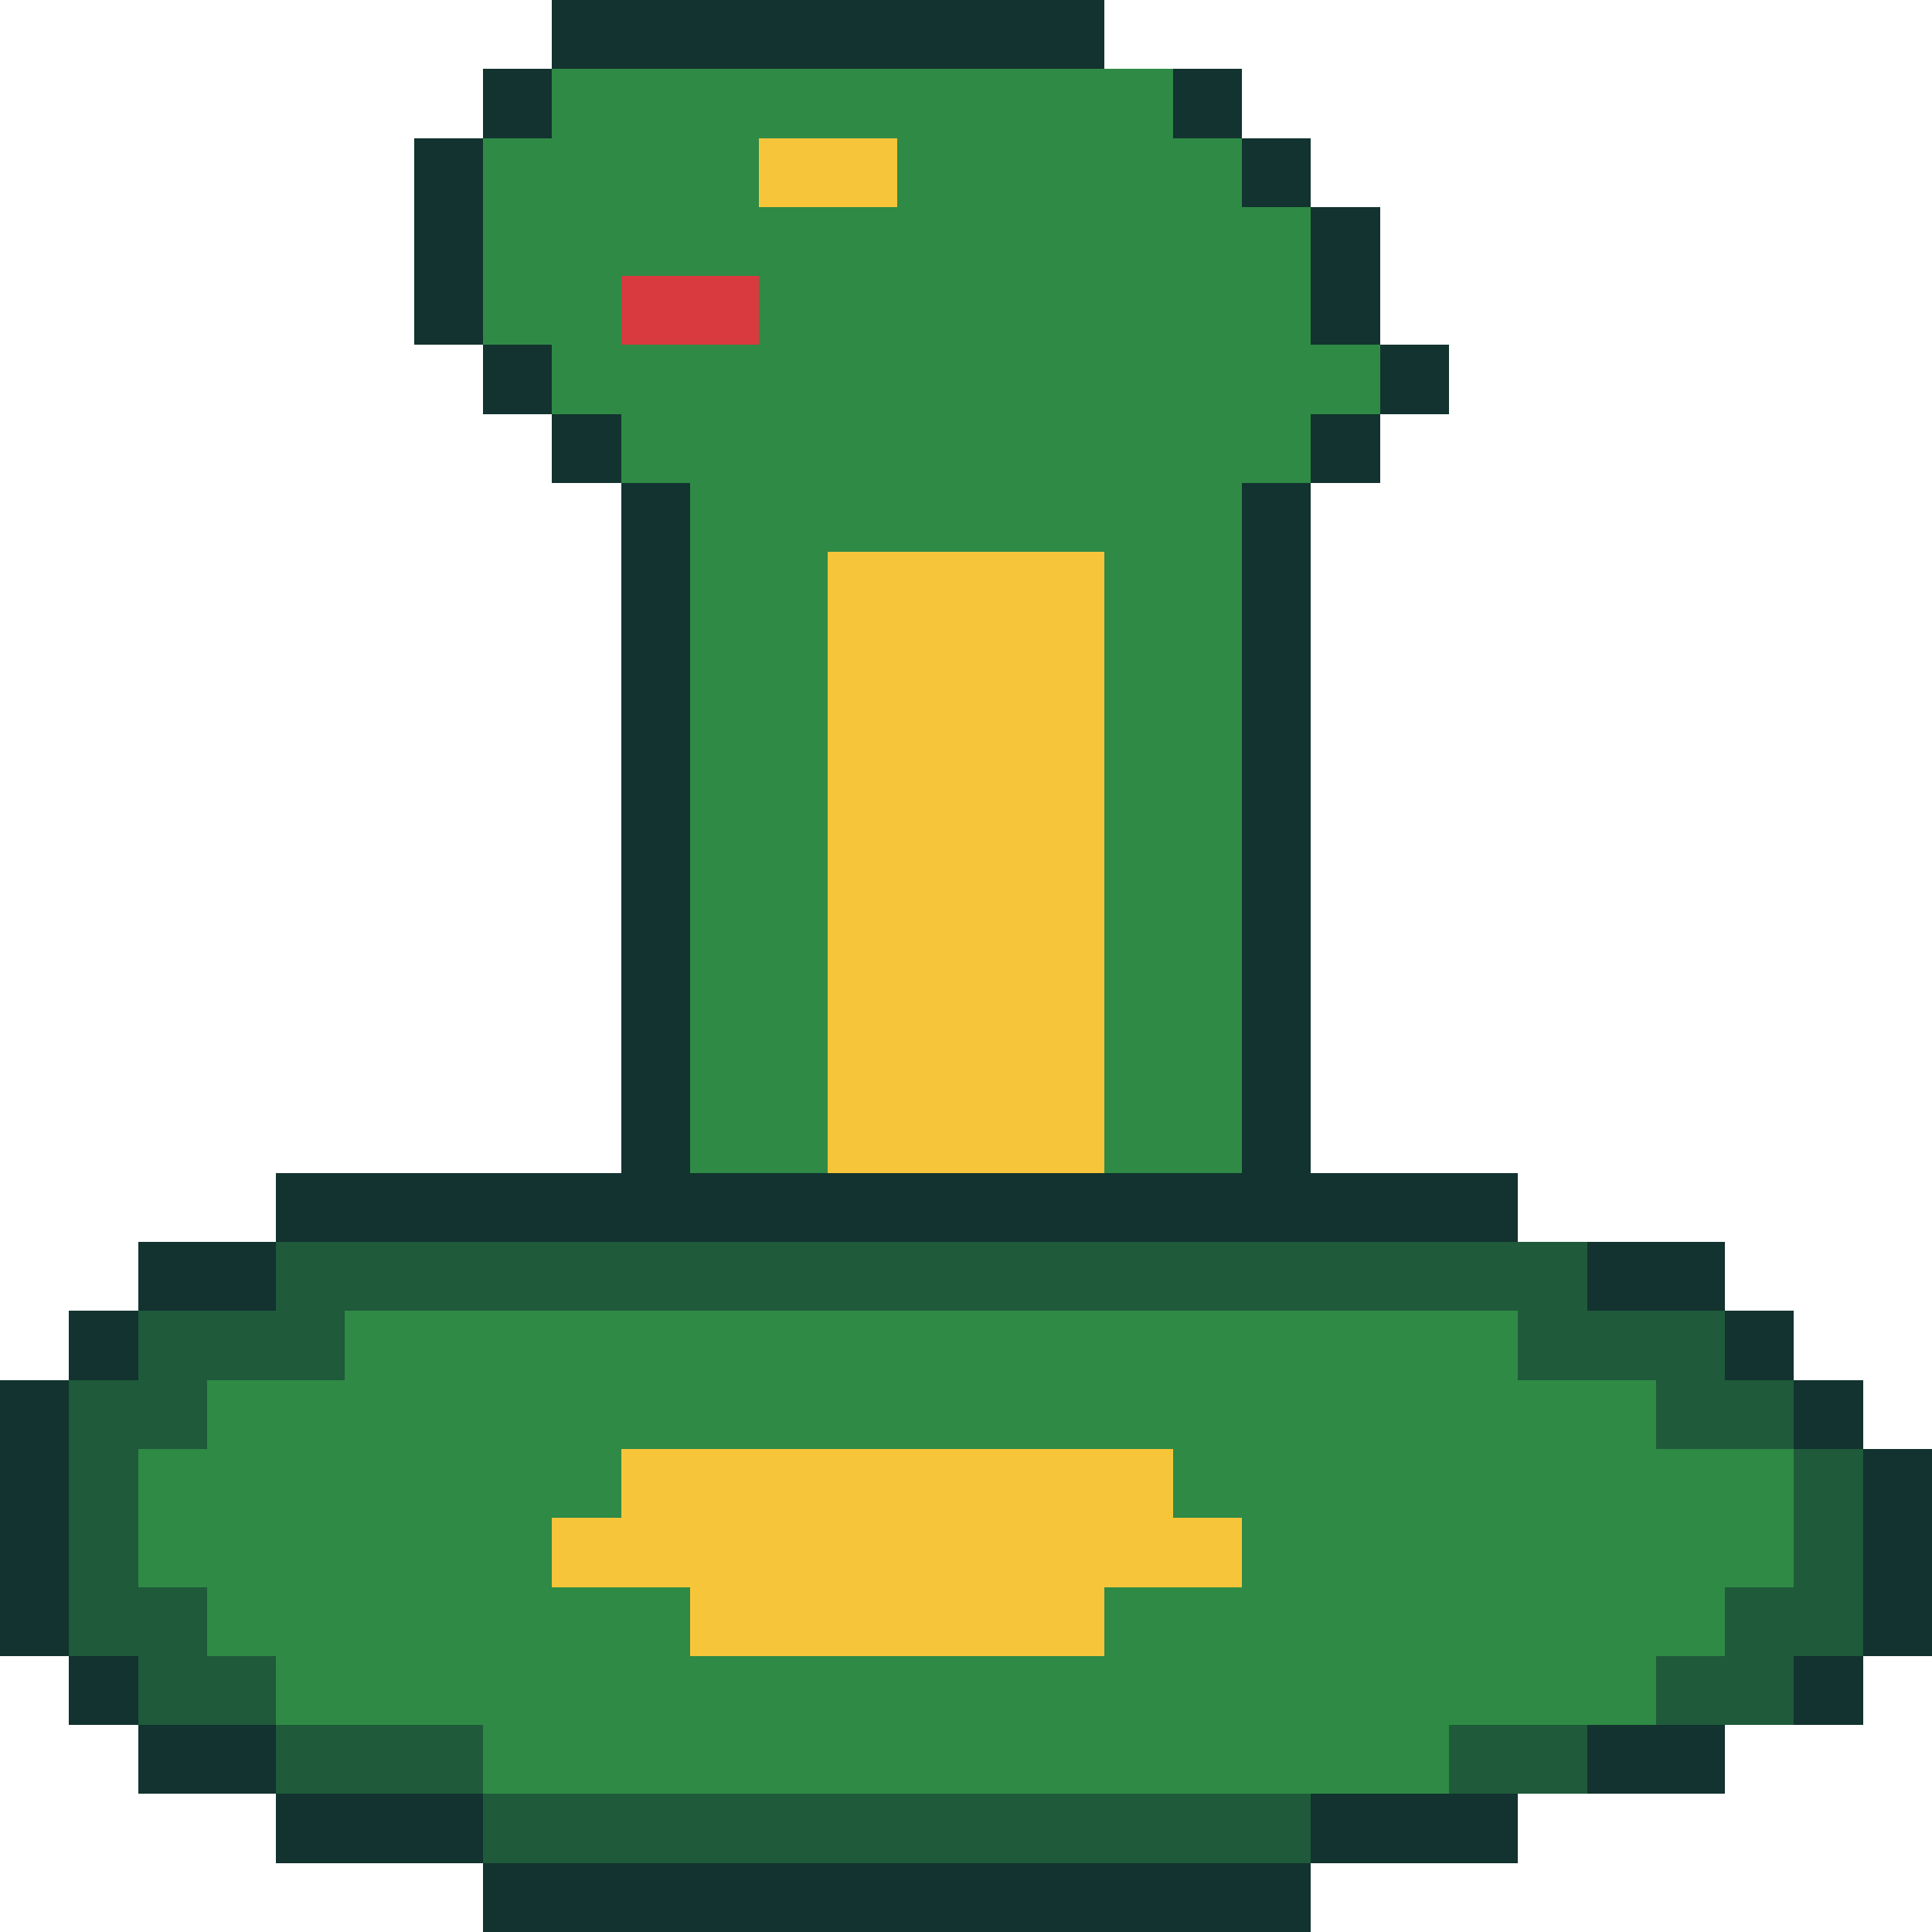
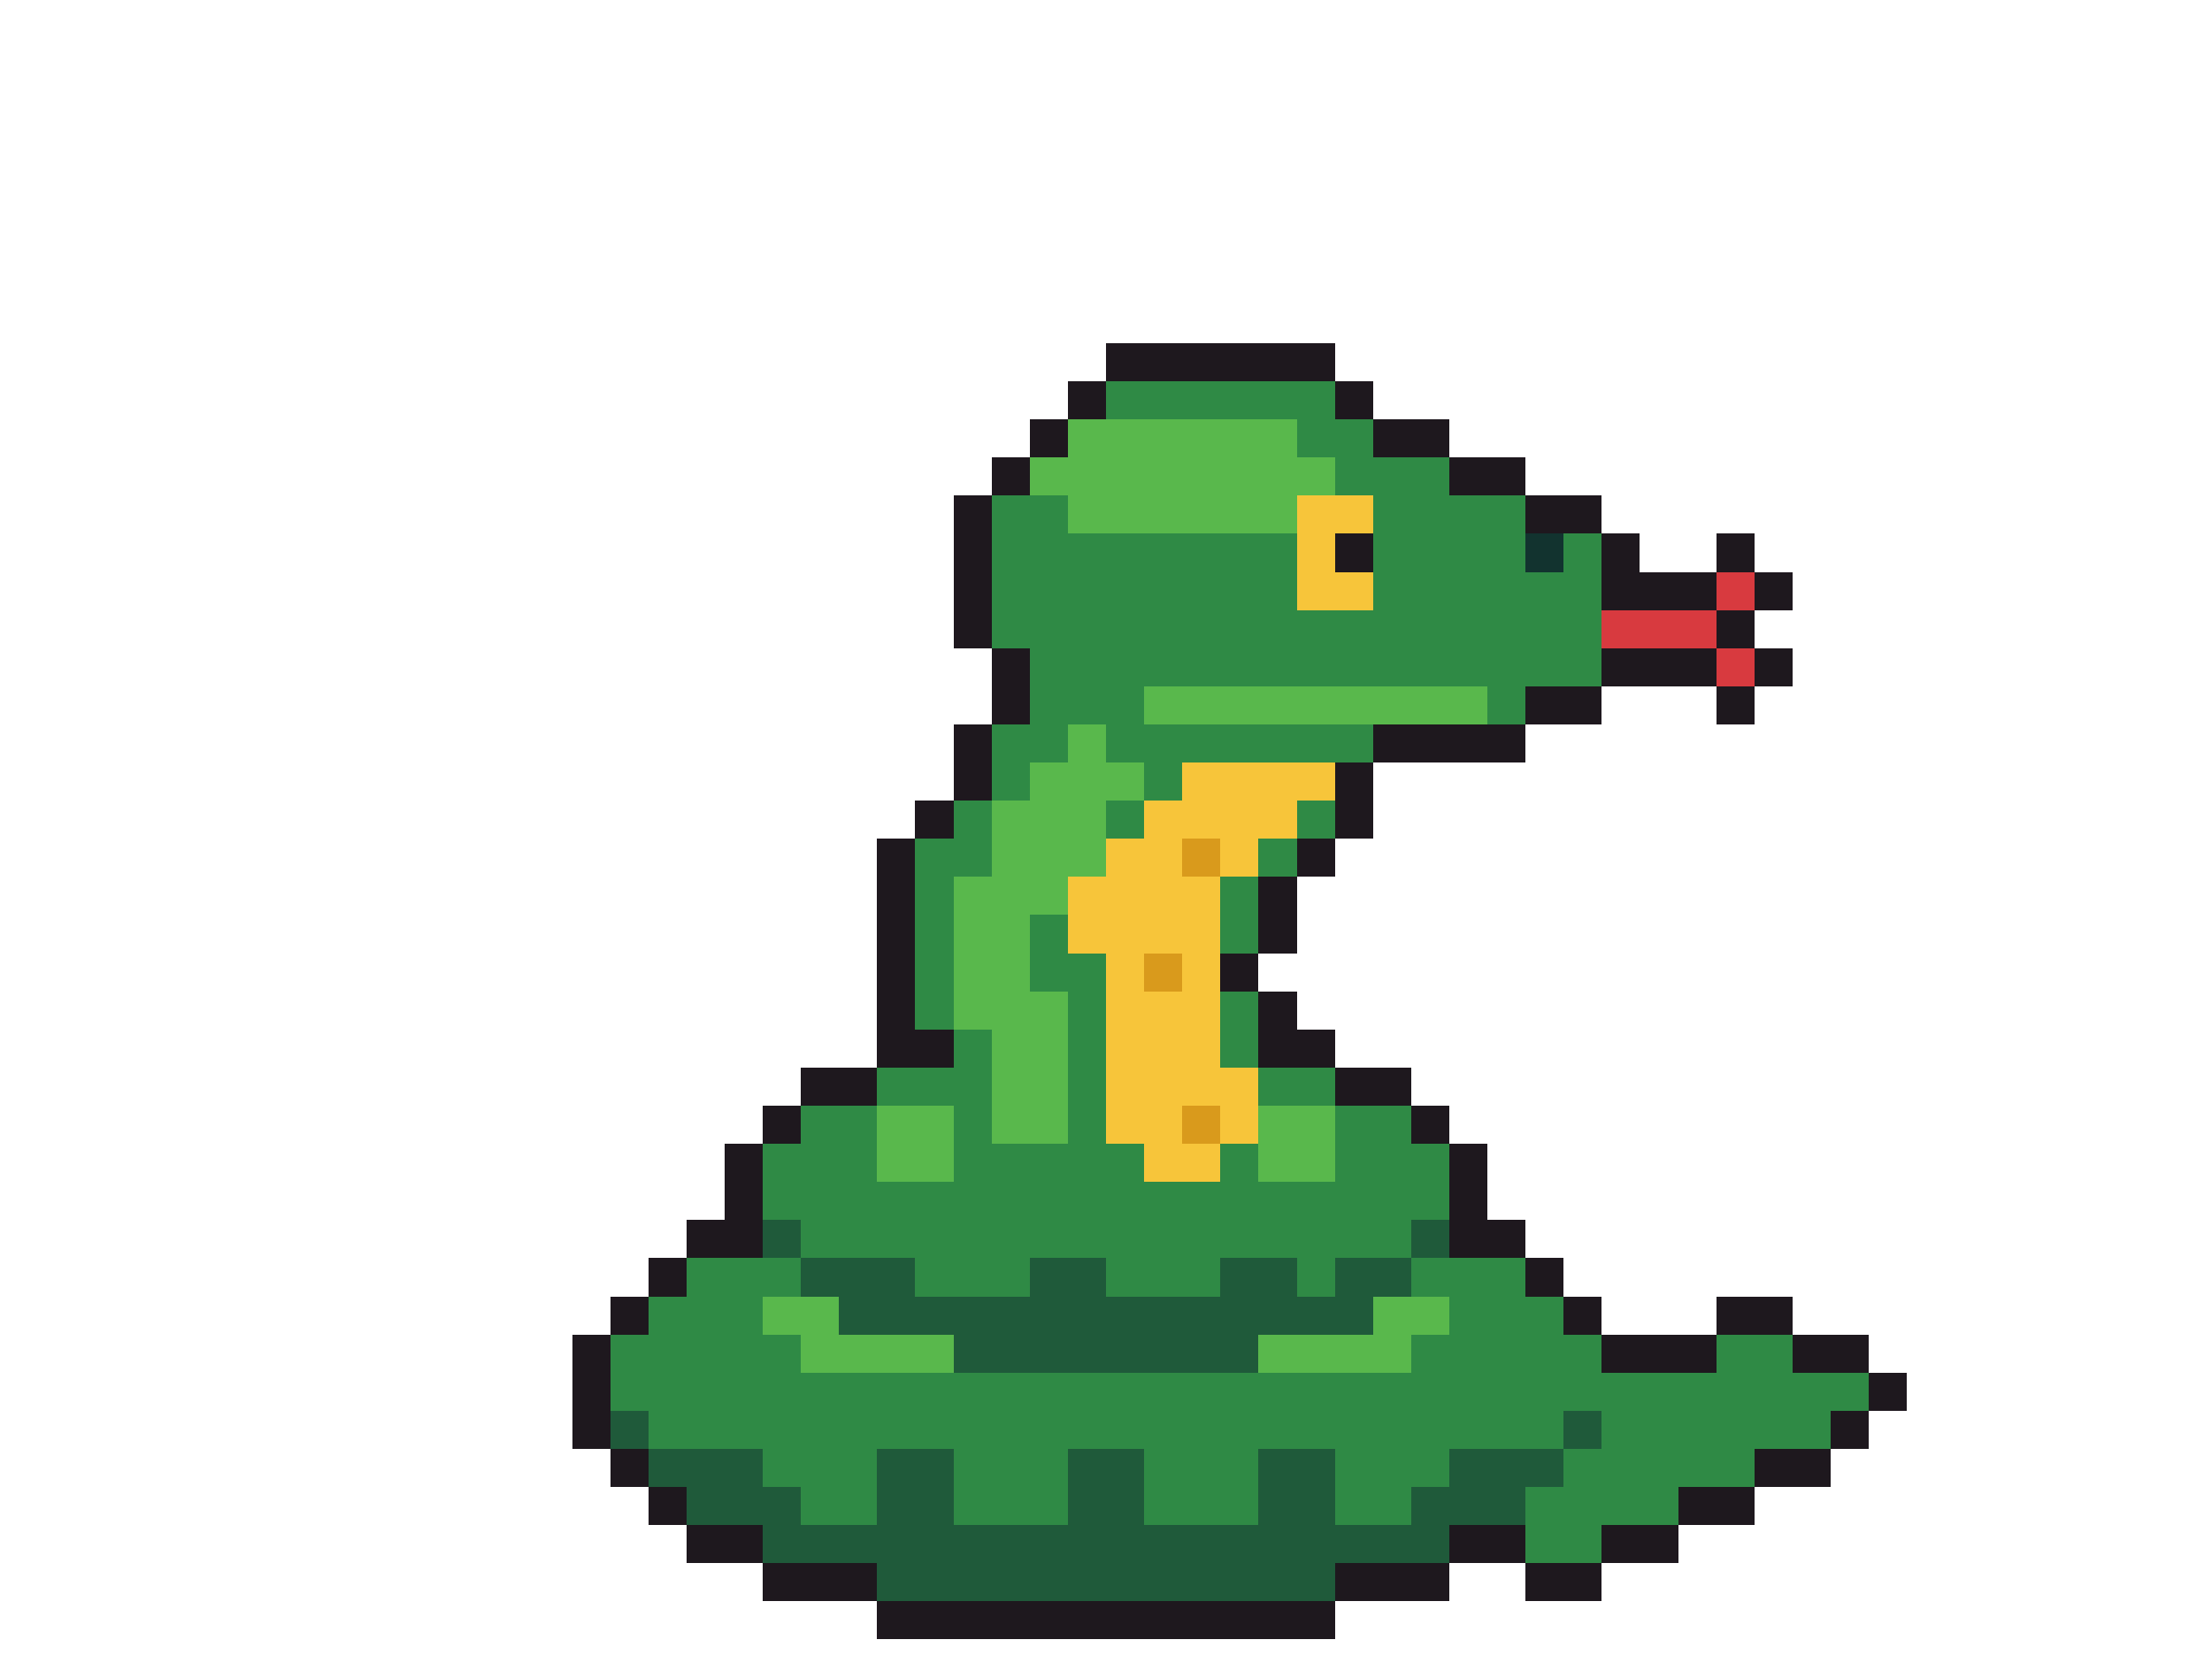
- <svg xmlns="http://www.w3.org/2000/svg" width="28" height="28" viewBox="0 0 28 28" shape-rendering="crispEdges">
-   <rect x="8" y="0" width="8" height="1" fill="#12332f" />
-   <rect x="7" y="1" width="1" height="1" fill="#12332f" />
-   <rect x="8" y="1" width="1" height="1" fill="#2f8a45" />
-   <rect x="9" y="1" width="7" height="1" fill="#2f8a45" />
-   <rect x="16" y="1" width="1" height="1" fill="#2f8a45" />
-   <rect x="17" y="1" width="1" height="1" fill="#12332f" />
-   <rect x="6" y="2" width="1" height="1" fill="#12332f" />
-   <rect x="7" y="2" width="1" height="1" fill="#2f8a45" />
-   <rect x="8" y="2" width="3" height="1" fill="#2f8a45" />
-   <rect x="11" y="2" width="2" height="1" fill="#f7c53a" />
-   <rect x="13" y="2" width="2" height="1" fill="#2f8a45" />
-   <rect x="15" y="2" width="2" height="1" fill="#2f8a45" />
-   <rect x="17" y="2" width="1" height="1" fill="#2f8a45" />
-   <rect x="18" y="2" width="1" height="1" fill="#12332f" />
-   <rect x="6" y="3" width="1" height="1" fill="#12332f" />
-   <rect x="7" y="3" width="1" height="1" fill="#2f8a45" />
-   <rect x="8" y="3" width="10" height="1" fill="#2f8a45" />
-   <rect x="18" y="3" width="1" height="1" fill="#2f8a45" />
-   <rect x="19" y="3" width="1" height="1" fill="#12332f" />
-   <rect x="6" y="4" width="1" height="1" fill="#12332f" />
-   <rect x="7" y="4" width="2" height="1" fill="#2f8a45" />
-   <rect x="9" y="4" width="2" height="1" fill="#d83a3f" />
-   <rect x="11" y="4" width="6" height="1" fill="#2f8a45" />
-   <rect x="17" y="4" width="2" height="1" fill="#2f8a45" />
-   <rect x="19" y="4" width="1" height="1" fill="#12332f" />
-   <rect x="7" y="5" width="1" height="1" fill="#12332f" />
-   <rect x="8" y="5" width="2" height="1" fill="#2f8a45" />
-   <rect x="10" y="5" width="8" height="1" fill="#2f8a45" />
-   <rect x="18" y="5" width="2" height="1" fill="#2f8a45" />
-   <rect x="20" y="5" width="1" height="1" fill="#12332f" />
-   <rect x="8" y="6" width="1" height="1" fill="#12332f" />
-   <rect x="9" y="6" width="2" height="1" fill="#2f8a45" />
-   <rect x="11" y="6" width="6" height="1" fill="#2f8a45" />
-   <rect x="17" y="6" width="2" height="1" fill="#2f8a45" />
-   <rect x="19" y="6" width="1" height="1" fill="#12332f" />
-   <rect x="9" y="7" width="1" height="1" fill="#12332f" />
-   <rect x="10" y="7" width="2" height="1" fill="#2f8a45" />
-   <rect x="12" y="7" width="4" height="1" fill="#2f8a45" />
-   <rect x="16" y="7" width="2" height="1" fill="#2f8a45" />
-   <rect x="18" y="7" width="1" height="1" fill="#12332f" />
-   <rect x="9" y="8" width="1" height="1" fill="#12332f" />
-   <rect x="10" y="8" width="2" height="1" fill="#2f8a45" />
-   <rect x="12" y="8" width="4" height="1" fill="#f7c53a" />
-   <rect x="16" y="8" width="2" height="1" fill="#2f8a45" />
-   <rect x="18" y="8" width="1" height="1" fill="#12332f" />
-   <rect x="9" y="9" width="1" height="1" fill="#12332f" />
-   <rect x="10" y="9" width="2" height="1" fill="#2f8a45" />
-   <rect x="12" y="9" width="4" height="1" fill="#f7c53a" />
-   <rect x="16" y="9" width="2" height="1" fill="#2f8a45" />
-   <rect x="18" y="9" width="1" height="1" fill="#12332f" />
-   <rect x="9" y="10" width="1" height="1" fill="#12332f" />
-   <rect x="10" y="10" width="2" height="1" fill="#2f8a45" />
-   <rect x="12" y="10" width="4" height="1" fill="#f7c53a" />
-   <rect x="16" y="10" width="2" height="1" fill="#2f8a45" />
-   <rect x="18" y="10" width="1" height="1" fill="#12332f" />
-   <rect x="9" y="11" width="1" height="1" fill="#12332f" />
-   <rect x="10" y="11" width="2" height="1" fill="#2f8a45" />
-   <rect x="12" y="11" width="4" height="1" fill="#f7c53a" />
-   <rect x="16" y="11" width="2" height="1" fill="#2f8a45" />
-   <rect x="18" y="11" width="1" height="1" fill="#12332f" />
-   <rect x="9" y="12" width="1" height="1" fill="#12332f" />
-   <rect x="10" y="12" width="2" height="1" fill="#2f8a45" />
-   <rect x="12" y="12" width="4" height="1" fill="#f7c53a" />
-   <rect x="16" y="12" width="2" height="1" fill="#2f8a45" />
-   <rect x="18" y="12" width="1" height="1" fill="#12332f" />
-   <rect x="9" y="13" width="1" height="1" fill="#12332f" />
-   <rect x="10" y="13" width="2" height="1" fill="#2f8a45" />
-   <rect x="12" y="13" width="4" height="1" fill="#f7c53a" />
-   <rect x="16" y="13" width="2" height="1" fill="#2f8a45" />
-   <rect x="18" y="13" width="1" height="1" fill="#12332f" />
-   <rect x="9" y="14" width="1" height="1" fill="#12332f" />
-   <rect x="10" y="14" width="2" height="1" fill="#2f8a45" />
-   <rect x="12" y="14" width="4" height="1" fill="#f7c53a" />
-   <rect x="16" y="14" width="2" height="1" fill="#2f8a45" />
-   <rect x="18" y="14" width="1" height="1" fill="#12332f" />
-   <rect x="9" y="15" width="1" height="1" fill="#12332f" />
-   <rect x="10" y="15" width="2" height="1" fill="#2f8a45" />
-   <rect x="12" y="15" width="4" height="1" fill="#f7c53a" />
-   <rect x="16" y="15" width="2" height="1" fill="#2f8a45" />
-   <rect x="18" y="15" width="1" height="1" fill="#12332f" />
-   <rect x="9" y="16" width="1" height="1" fill="#12332f" />
-   <rect x="10" y="16" width="2" height="1" fill="#2f8a45" />
-   <rect x="12" y="16" width="4" height="1" fill="#f7c53a" />
-   <rect x="16" y="16" width="2" height="1" fill="#2f8a45" />
-   <rect x="18" y="16" width="1" height="1" fill="#12332f" />
-   <rect x="4" y="17" width="18" height="1" fill="#12332f" />
-   <rect x="2" y="18" width="2" height="1" fill="#12332f" />
-   <rect x="4" y="18" width="19" height="1" fill="#1f5a3a" />
-   <rect x="23" y="18" width="2" height="1" fill="#12332f" />
-   <rect x="1" y="19" width="1" height="1" fill="#12332f" />
-   <rect x="2" y="19" width="3" height="1" fill="#1f5a3a" />
-   <rect x="5" y="19" width="17" height="1" fill="#2f8a45" />
-   <rect x="22" y="19" width="3" height="1" fill="#1f5a3a" />
-   <rect x="25" y="19" width="1" height="1" fill="#12332f" />
-   <rect x="0" y="20" width="1" height="1" fill="#12332f" />
-   <rect x="1" y="20" width="2" height="1" fill="#1f5a3a" />
-   <rect x="3" y="20" width="6" height="1" fill="#2f8a45" />
-   <rect x="9" y="20" width="8" height="1" fill="#2f8a45" />
-   <rect x="17" y="20" width="7" height="1" fill="#2f8a45" />
-   <rect x="24" y="20" width="2" height="1" fill="#1f5a3a" />
-   <rect x="26" y="20" width="1" height="1" fill="#12332f" />
-   <rect x="0" y="21" width="1" height="1" fill="#12332f" />
-   <rect x="1" y="21" width="1" height="1" fill="#1f5a3a" />
-   <rect x="2" y="21" width="4" height="1" fill="#2f8a45" />
-   <rect x="6" y="21" width="3" height="1" fill="#2f8a45" />
-   <rect x="9" y="21" width="8" height="1" fill="#f7c53a" />
-   <rect x="17" y="21" width="3" height="1" fill="#2f8a45" />
-   <rect x="20" y="21" width="6" height="1" fill="#2f8a45" />
-   <rect x="26" y="21" width="1" height="1" fill="#1f5a3a" />
-   <rect x="27" y="21" width="1" height="1" fill="#12332f" />
-   <rect x="0" y="22" width="1" height="1" fill="#12332f" />
-   <rect x="1" y="22" width="1" height="1" fill="#1f5a3a" />
-   <rect x="2" y="22" width="3" height="1" fill="#2f8a45" />
-   <rect x="5" y="22" width="3" height="1" fill="#2f8a45" />
-   <rect x="8" y="22" width="10" height="1" fill="#f7c53a" />
-   <rect x="18" y="22" width="3" height="1" fill="#2f8a45" />
-   <rect x="21" y="22" width="5" height="1" fill="#2f8a45" />
-   <rect x="26" y="22" width="1" height="1" fill="#1f5a3a" />
-   <rect x="27" y="22" width="1" height="1" fill="#12332f" />
-   <rect x="0" y="23" width="1" height="1" fill="#12332f" />
-   <rect x="1" y="23" width="2" height="1" fill="#1f5a3a" />
-   <rect x="3" y="23" width="3" height="1" fill="#2f8a45" />
-   <rect x="6" y="23" width="4" height="1" fill="#2f8a45" />
-   <rect x="10" y="23" width="6" height="1" fill="#f7c53a" />
-   <rect x="16" y="23" width="4" height="1" fill="#2f8a45" />
-   <rect x="20" y="23" width="5" height="1" fill="#2f8a45" />
-   <rect x="25" y="23" width="2" height="1" fill="#1f5a3a" />
-   <rect x="27" y="23" width="1" height="1" fill="#12332f" />
-   <rect x="1" y="24" width="1" height="1" fill="#12332f" />
-   <rect x="2" y="24" width="2" height="1" fill="#1f5a3a" />
-   <rect x="4" y="24" width="4" height="1" fill="#2f8a45" />
-   <rect x="8" y="24" width="10" height="1" fill="#2f8a45" />
-   <rect x="18" y="24" width="6" height="1" fill="#2f8a45" />
-   <rect x="24" y="24" width="2" height="1" fill="#1f5a3a" />
-   <rect x="26" y="24" width="1" height="1" fill="#12332f" />
-   <rect x="2" y="25" width="2" height="1" fill="#12332f" />
-   <rect x="4" y="25" width="3" height="1" fill="#1f5a3a" />
-   <rect x="7" y="25" width="14" height="1" fill="#2f8a45" />
-   <rect x="21" y="25" width="2" height="1" fill="#1f5a3a" />
-   <rect x="23" y="25" width="2" height="1" fill="#12332f" />
-   <rect x="4" y="26" width="3" height="1" fill="#12332f" />
-   <rect x="7" y="26" width="12" height="1" fill="#1f5a3a" />
-   <rect x="19" y="26" width="3" height="1" fill="#12332f" />
-   <rect x="7" y="27" width="12" height="1" fill="#12332f" />
+ <svg xmlns="http://www.w3.org/2000/svg" width="58" height="44" viewBox="0 0 58 44" shape-rendering="crispEdges">
+   <rect x="29" y="9" width="6" height="1" fill="#1e181e" />
+   <rect x="28" y="10" width="1" height="1" fill="#1e181e" />
+   <rect x="29" y="10" width="6" height="1" fill="#2f8a45" />
+   <rect x="35" y="10" width="1" height="1" fill="#1e181e" />
+   <rect x="27" y="11" width="1" height="1" fill="#1e181e" />
+   <rect x="28" y="11" width="6" height="1" fill="#59b84c" />
+   <rect x="34" y="11" width="2" height="1" fill="#2f8a45" />
+   <rect x="36" y="11" width="2" height="1" fill="#1e181e" />
+   <rect x="26" y="12" width="1" height="1" fill="#1e181e" />
+   <rect x="27" y="12" width="8" height="1" fill="#59b84c" />
+   <rect x="35" y="12" width="3" height="1" fill="#2f8a45" />
+   <rect x="38" y="12" width="2" height="1" fill="#1e181e" />
+   <rect x="25" y="13" width="1" height="1" fill="#1e181e" />
+   <rect x="26" y="13" width="2" height="1" fill="#2f8a45" />
+   <rect x="28" y="13" width="6" height="1" fill="#59b84c" />
+   <rect x="34" y="13" width="2" height="1" fill="#f7c53a" />
+   <rect x="36" y="13" width="4" height="1" fill="#2f8a45" />
+   <rect x="40" y="13" width="2" height="1" fill="#1e181e" />
+   <rect x="25" y="14" width="1" height="1" fill="#1e181e" />
+   <rect x="26" y="14" width="8" height="1" fill="#2f8a45" />
+   <rect x="34" y="14" width="1" height="1" fill="#f7c53a" />
+   <rect x="35" y="14" width="1" height="1" fill="#1e181e" />
+   <rect x="36" y="14" width="4" height="1" fill="#2f8a45" />
+   <rect x="40" y="14" width="1" height="1" fill="#12332f" />
+   <rect x="41" y="14" width="1" height="1" fill="#2f8a45" />
+   <rect x="42" y="14" width="1" height="1" fill="#1e181e" />
+   <rect x="45" y="14" width="1" height="1" fill="#1e181e" />
+   <rect x="25" y="15" width="1" height="1" fill="#1e181e" />
+   <rect x="26" y="15" width="8" height="1" fill="#2f8a45" />
+   <rect x="34" y="15" width="2" height="1" fill="#f7c53a" />
+   <rect x="36" y="15" width="6" height="1" fill="#2f8a45" />
+   <rect x="42" y="15" width="3" height="1" fill="#1e181e" />
+   <rect x="45" y="15" width="1" height="1" fill="#d83a3f" />
+   <rect x="46" y="15" width="1" height="1" fill="#1e181e" />
+   <rect x="25" y="16" width="1" height="1" fill="#1e181e" />
+   <rect x="26" y="16" width="16" height="1" fill="#2f8a45" />
+   <rect x="42" y="16" width="3" height="1" fill="#d83a3f" />
+   <rect x="45" y="16" width="1" height="1" fill="#1e181e" />
+   <rect x="26" y="17" width="1" height="1" fill="#1e181e" />
+   <rect x="27" y="17" width="15" height="1" fill="#2f8a45" />
+   <rect x="42" y="17" width="3" height="1" fill="#1e181e" />
+   <rect x="45" y="17" width="1" height="1" fill="#d83a3f" />
+   <rect x="46" y="17" width="1" height="1" fill="#1e181e" />
+   <rect x="26" y="18" width="1" height="1" fill="#1e181e" />
+   <rect x="27" y="18" width="3" height="1" fill="#2f8a45" />
+   <rect x="30" y="18" width="9" height="1" fill="#59b84c" />
+   <rect x="39" y="18" width="1" height="1" fill="#2f8a45" />
+   <rect x="40" y="18" width="2" height="1" fill="#1e181e" />
+   <rect x="45" y="18" width="1" height="1" fill="#1e181e" />
+   <rect x="25" y="19" width="1" height="1" fill="#1e181e" />
+   <rect x="26" y="19" width="2" height="1" fill="#2f8a45" />
+   <rect x="28" y="19" width="1" height="1" fill="#59b84c" />
+   <rect x="29" y="19" width="7" height="1" fill="#2f8a45" />
+   <rect x="36" y="19" width="4" height="1" fill="#1e181e" />
+   <rect x="25" y="20" width="1" height="1" fill="#1e181e" />
+   <rect x="26" y="20" width="1" height="1" fill="#2f8a45" />
+   <rect x="27" y="20" width="3" height="1" fill="#59b84c" />
+   <rect x="30" y="20" width="1" height="1" fill="#2f8a45" />
+   <rect x="31" y="20" width="4" height="1" fill="#f7c53a" />
+   <rect x="35" y="20" width="1" height="1" fill="#1e181e" />
+   <rect x="24" y="21" width="1" height="1" fill="#1e181e" />
+   <rect x="25" y="21" width="1" height="1" fill="#2f8a45" />
+   <rect x="26" y="21" width="3" height="1" fill="#59b84c" />
+   <rect x="29" y="21" width="1" height="1" fill="#2f8a45" />
+   <rect x="30" y="21" width="4" height="1" fill="#f7c53a" />
+   <rect x="34" y="21" width="1" height="1" fill="#2f8a45" />
+   <rect x="35" y="21" width="1" height="1" fill="#1e181e" />
+   <rect x="23" y="22" width="1" height="1" fill="#1e181e" />
+   <rect x="24" y="22" width="2" height="1" fill="#2f8a45" />
+   <rect x="26" y="22" width="3" height="1" fill="#59b84c" />
+   <rect x="29" y="22" width="2" height="1" fill="#f7c53a" />
+   <rect x="31" y="22" width="1" height="1" fill="#d99a1c" />
+   <rect x="32" y="22" width="1" height="1" fill="#f7c53a" />
+   <rect x="33" y="22" width="1" height="1" fill="#2f8a45" />
+   <rect x="34" y="22" width="1" height="1" fill="#1e181e" />
+   <rect x="23" y="23" width="1" height="1" fill="#1e181e" />
+   <rect x="24" y="23" width="1" height="1" fill="#2f8a45" />
+   <rect x="25" y="23" width="3" height="1" fill="#59b84c" />
+   <rect x="28" y="23" width="4" height="1" fill="#f7c53a" />
+   <rect x="32" y="23" width="1" height="1" fill="#2f8a45" />
+   <rect x="33" y="23" width="1" height="1" fill="#1e181e" />
+   <rect x="23" y="24" width="1" height="1" fill="#1e181e" />
+   <rect x="24" y="24" width="1" height="1" fill="#2f8a45" />
+   <rect x="25" y="24" width="2" height="1" fill="#59b84c" />
+   <rect x="27" y="24" width="1" height="1" fill="#2f8a45" />
+   <rect x="28" y="24" width="4" height="1" fill="#f7c53a" />
+   <rect x="32" y="24" width="1" height="1" fill="#2f8a45" />
+   <rect x="33" y="24" width="1" height="1" fill="#1e181e" />
+   <rect x="23" y="25" width="1" height="1" fill="#1e181e" />
+   <rect x="24" y="25" width="1" height="1" fill="#2f8a45" />
+   <rect x="25" y="25" width="2" height="1" fill="#59b84c" />
+   <rect x="27" y="25" width="2" height="1" fill="#2f8a45" />
+   <rect x="29" y="25" width="1" height="1" fill="#f7c53a" />
+   <rect x="30" y="25" width="1" height="1" fill="#d99a1c" />
+   <rect x="31" y="25" width="1" height="1" fill="#f7c53a" />
+   <rect x="32" y="25" width="1" height="1" fill="#1e181e" />
+   <rect x="23" y="26" width="1" height="1" fill="#1e181e" />
+   <rect x="24" y="26" width="1" height="1" fill="#2f8a45" />
+   <rect x="25" y="26" width="3" height="1" fill="#59b84c" />
+   <rect x="28" y="26" width="1" height="1" fill="#2f8a45" />
+   <rect x="29" y="26" width="3" height="1" fill="#f7c53a" />
+   <rect x="32" y="26" width="1" height="1" fill="#2f8a45" />
+   <rect x="33" y="26" width="1" height="1" fill="#1e181e" />
+   <rect x="23" y="27" width="2" height="1" fill="#1e181e" />
+   <rect x="25" y="27" width="1" height="1" fill="#2f8a45" />
+   <rect x="26" y="27" width="2" height="1" fill="#59b84c" />
+   <rect x="28" y="27" width="1" height="1" fill="#2f8a45" />
+   <rect x="29" y="27" width="3" height="1" fill="#f7c53a" />
+   <rect x="32" y="27" width="1" height="1" fill="#2f8a45" />
+   <rect x="33" y="27" width="2" height="1" fill="#1e181e" />
+   <rect x="21" y="28" width="2" height="1" fill="#1e181e" />
+   <rect x="23" y="28" width="3" height="1" fill="#2f8a45" />
+   <rect x="26" y="28" width="2" height="1" fill="#59b84c" />
+   <rect x="28" y="28" width="1" height="1" fill="#2f8a45" />
+   <rect x="29" y="28" width="4" height="1" fill="#f7c53a" />
+   <rect x="33" y="28" width="2" height="1" fill="#2f8a45" />
+   <rect x="35" y="28" width="2" height="1" fill="#1e181e" />
+   <rect x="20" y="29" width="1" height="1" fill="#1e181e" />
+   <rect x="21" y="29" width="2" height="1" fill="#2f8a45" />
+   <rect x="23" y="29" width="2" height="1" fill="#59b84c" />
+   <rect x="25" y="29" width="1" height="1" fill="#2f8a45" />
+   <rect x="26" y="29" width="2" height="1" fill="#59b84c" />
+   <rect x="28" y="29" width="1" height="1" fill="#2f8a45" />
+   <rect x="29" y="29" width="2" height="1" fill="#f7c53a" />
+   <rect x="31" y="29" width="1" height="1" fill="#d99a1c" />
+   <rect x="32" y="29" width="1" height="1" fill="#f7c53a" />
+   <rect x="33" y="29" width="2" height="1" fill="#59b84c" />
+   <rect x="35" y="29" width="2" height="1" fill="#2f8a45" />
+   <rect x="37" y="29" width="1" height="1" fill="#1e181e" />
+   <rect x="19" y="30" width="1" height="1" fill="#1e181e" />
+   <rect x="20" y="30" width="3" height="1" fill="#2f8a45" />
+   <rect x="23" y="30" width="2" height="1" fill="#59b84c" />
+   <rect x="25" y="30" width="5" height="1" fill="#2f8a45" />
+   <rect x="30" y="30" width="2" height="1" fill="#f7c53a" />
+   <rect x="32" y="30" width="1" height="1" fill="#2f8a45" />
+   <rect x="33" y="30" width="2" height="1" fill="#59b84c" />
+   <rect x="35" y="30" width="3" height="1" fill="#2f8a45" />
+   <rect x="38" y="30" width="1" height="1" fill="#1e181e" />
+   <rect x="19" y="31" width="1" height="1" fill="#1e181e" />
+   <rect x="20" y="31" width="18" height="1" fill="#2f8a45" />
+   <rect x="38" y="31" width="1" height="1" fill="#1e181e" />
+   <rect x="18" y="32" width="2" height="1" fill="#1e181e" />
+   <rect x="20" y="32" width="1" height="1" fill="#1f5a3a" />
+   <rect x="21" y="32" width="16" height="1" fill="#2f8a45" />
+   <rect x="37" y="32" width="1" height="1" fill="#1f5a3a" />
+   <rect x="38" y="32" width="2" height="1" fill="#1e181e" />
+   <rect x="17" y="33" width="1" height="1" fill="#1e181e" />
+   <rect x="18" y="33" width="3" height="1" fill="#2f8a45" />
+   <rect x="21" y="33" width="3" height="1" fill="#1f5a3a" />
+   <rect x="24" y="33" width="3" height="1" fill="#2f8a45" />
+   <rect x="27" y="33" width="2" height="1" fill="#1f5a3a" />
+   <rect x="29" y="33" width="3" height="1" fill="#2f8a45" />
+   <rect x="32" y="33" width="2" height="1" fill="#1f5a3a" />
+   <rect x="34" y="33" width="1" height="1" fill="#2f8a45" />
+   <rect x="35" y="33" width="2" height="1" fill="#1f5a3a" />
+   <rect x="37" y="33" width="3" height="1" fill="#2f8a45" />
+   <rect x="40" y="33" width="1" height="1" fill="#1e181e" />
+   <rect x="16" y="34" width="1" height="1" fill="#1e181e" />
+   <rect x="17" y="34" width="3" height="1" fill="#2f8a45" />
+   <rect x="20" y="34" width="2" height="1" fill="#59b84c" />
+   <rect x="22" y="34" width="14" height="1" fill="#1f5a3a" />
+   <rect x="36" y="34" width="2" height="1" fill="#59b84c" />
+   <rect x="38" y="34" width="3" height="1" fill="#2f8a45" />
+   <rect x="41" y="34" width="1" height="1" fill="#1e181e" />
+   <rect x="45" y="34" width="2" height="1" fill="#1e181e" />
+   <rect x="15" y="35" width="1" height="1" fill="#1e181e" />
+   <rect x="16" y="35" width="5" height="1" fill="#2f8a45" />
+   <rect x="21" y="35" width="4" height="1" fill="#59b84c" />
+   <rect x="25" y="35" width="8" height="1" fill="#1f5a3a" />
+   <rect x="33" y="35" width="4" height="1" fill="#59b84c" />
+   <rect x="37" y="35" width="5" height="1" fill="#2f8a45" />
+   <rect x="42" y="35" width="3" height="1" fill="#1e181e" />
+   <rect x="45" y="35" width="2" height="1" fill="#2f8a45" />
+   <rect x="47" y="35" width="2" height="1" fill="#1e181e" />
+   <rect x="15" y="36" width="1" height="1" fill="#1e181e" />
+   <rect x="16" y="36" width="33" height="1" fill="#2f8a45" />
+   <rect x="49" y="36" width="1" height="1" fill="#1e181e" />
+   <rect x="15" y="37" width="1" height="1" fill="#1e181e" />
+   <rect x="16" y="37" width="1" height="1" fill="#1f5a3a" />
+   <rect x="17" y="37" width="24" height="1" fill="#2f8a45" />
+   <rect x="41" y="37" width="1" height="1" fill="#1f5a3a" />
+   <rect x="42" y="37" width="6" height="1" fill="#2f8a45" />
+   <rect x="48" y="37" width="1" height="1" fill="#1e181e" />
+   <rect x="16" y="38" width="1" height="1" fill="#1e181e" />
+   <rect x="17" y="38" width="3" height="1" fill="#1f5a3a" />
+   <rect x="20" y="38" width="3" height="1" fill="#2f8a45" />
+   <rect x="23" y="38" width="2" height="1" fill="#1f5a3a" />
+   <rect x="25" y="38" width="3" height="1" fill="#2f8a45" />
+   <rect x="28" y="38" width="2" height="1" fill="#1f5a3a" />
+   <rect x="30" y="38" width="3" height="1" fill="#2f8a45" />
+   <rect x="33" y="38" width="2" height="1" fill="#1f5a3a" />
+   <rect x="35" y="38" width="3" height="1" fill="#2f8a45" />
+   <rect x="38" y="38" width="3" height="1" fill="#1f5a3a" />
+   <rect x="41" y="38" width="5" height="1" fill="#2f8a45" />
+   <rect x="46" y="38" width="2" height="1" fill="#1e181e" />
+   <rect x="17" y="39" width="1" height="1" fill="#1e181e" />
+   <rect x="18" y="39" width="3" height="1" fill="#1f5a3a" />
+   <rect x="21" y="39" width="2" height="1" fill="#2f8a45" />
+   <rect x="23" y="39" width="2" height="1" fill="#1f5a3a" />
+   <rect x="25" y="39" width="3" height="1" fill="#2f8a45" />
+   <rect x="28" y="39" width="2" height="1" fill="#1f5a3a" />
+   <rect x="30" y="39" width="3" height="1" fill="#2f8a45" />
+   <rect x="33" y="39" width="2" height="1" fill="#1f5a3a" />
+   <rect x="35" y="39" width="2" height="1" fill="#2f8a45" />
+   <rect x="37" y="39" width="3" height="1" fill="#1f5a3a" />
+   <rect x="40" y="39" width="4" height="1" fill="#2f8a45" />
+   <rect x="44" y="39" width="2" height="1" fill="#1e181e" />
+   <rect x="18" y="40" width="2" height="1" fill="#1e181e" />
+   <rect x="20" y="40" width="18" height="1" fill="#1f5a3a" />
+   <rect x="38" y="40" width="2" height="1" fill="#1e181e" />
+   <rect x="40" y="40" width="2" height="1" fill="#2f8a45" />
+   <rect x="42" y="40" width="2" height="1" fill="#1e181e" />
+   <rect x="20" y="41" width="3" height="1" fill="#1e181e" />
+   <rect x="23" y="41" width="12" height="1" fill="#1f5a3a" />
+   <rect x="35" y="41" width="3" height="1" fill="#1e181e" />
+   <rect x="40" y="41" width="2" height="1" fill="#1e181e" />
+   <rect x="23" y="42" width="12" height="1" fill="#1e181e" />
</svg>
